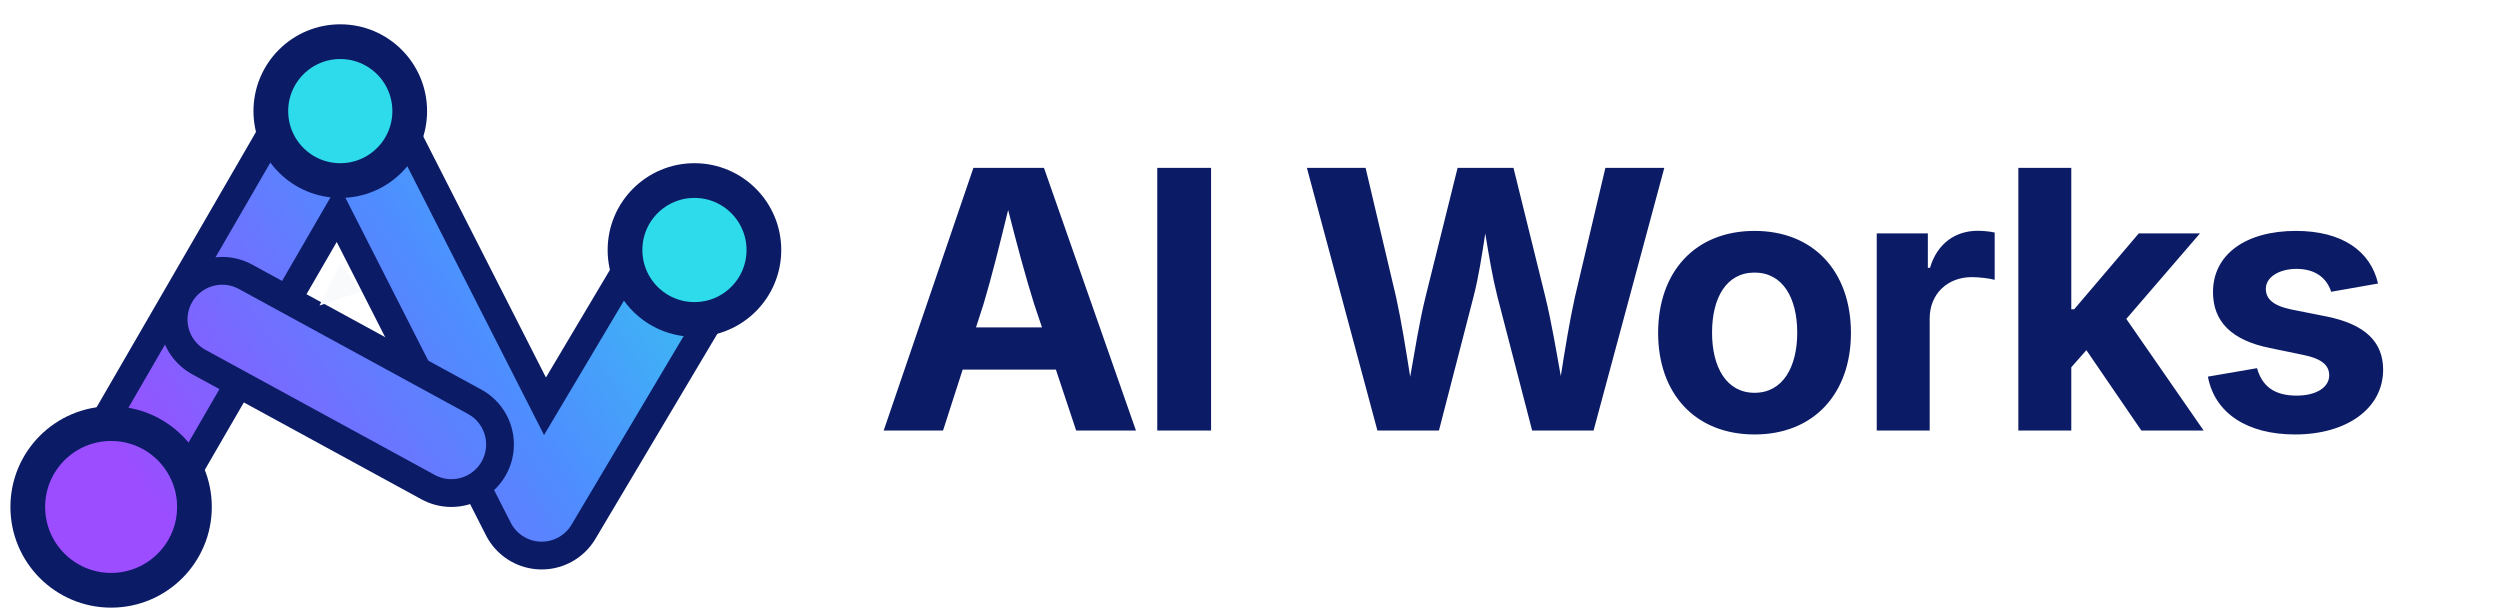
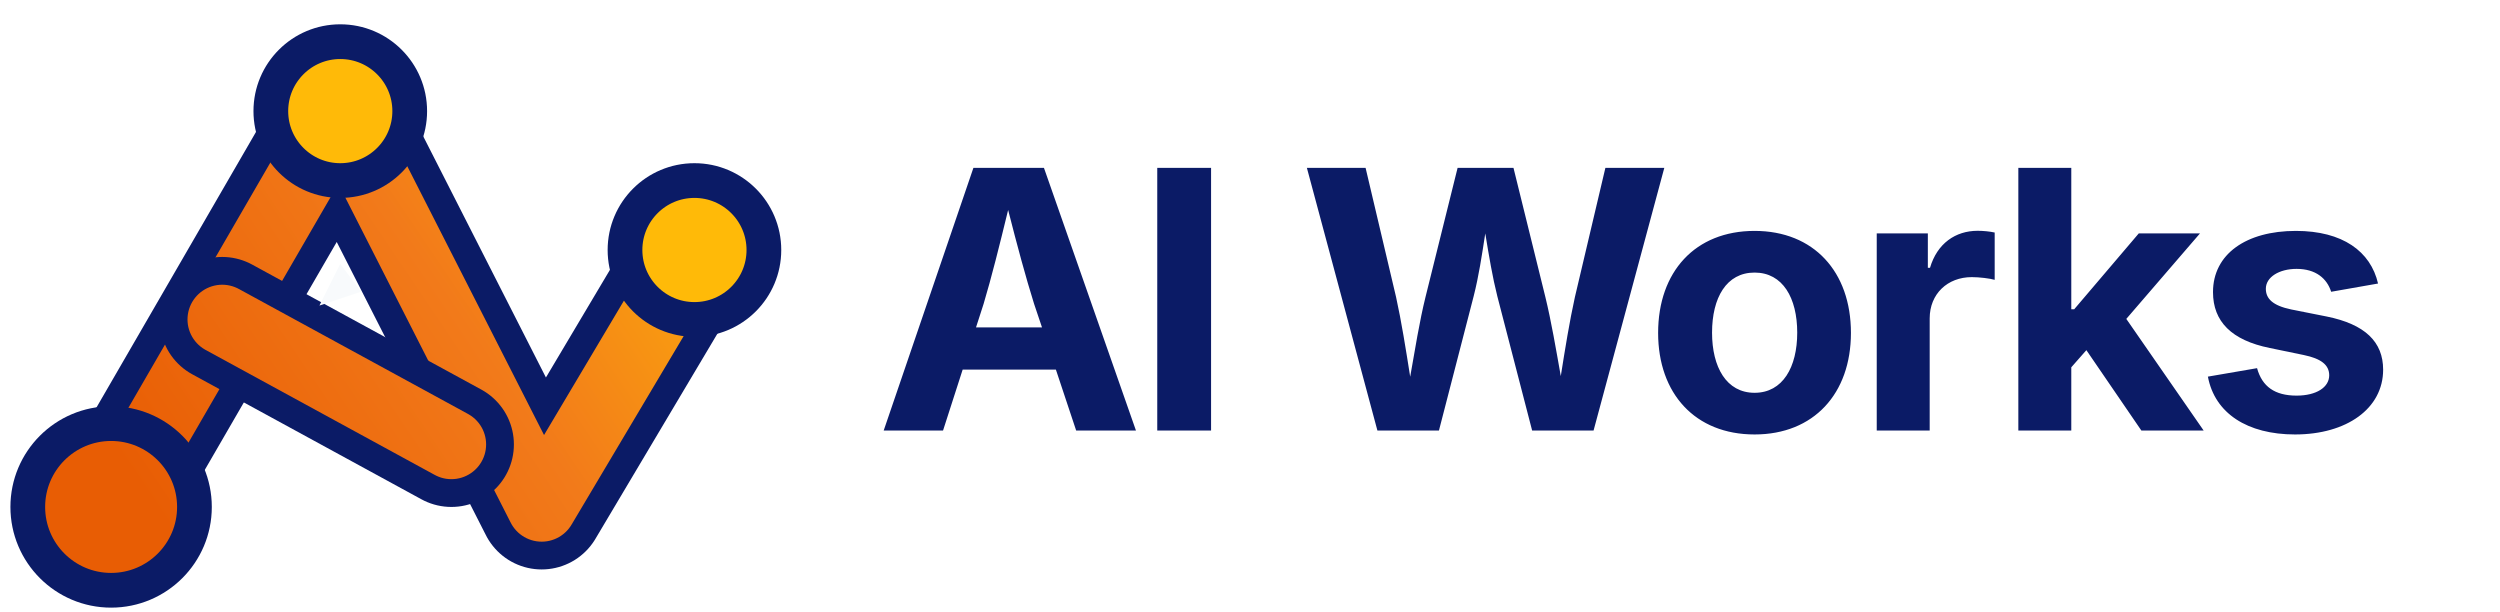
<svg xmlns="http://www.w3.org/2000/svg" width="360" height="88" viewBox="0 0 360 88" fill="none" role="img" aria-labelledby="logoTitle logoDesc">
  <defs>
    <linearGradient id="iconGradient" x1="20" y1="72" x2="106" y2="14" gradientUnits="userSpaceOnUse">
-       <stop offset="0" stop-color="#9B4DFF" />
-       <stop offset="0.5" stop-color="#4E8DFF" />
-       <stop offset="1" stop-color="#2EDBEB" />
+       <stop offset="0" stop-color="#E85D04" />
+       <stop offset="0.5" stop-color="#F27A1A" />
+       <stop offset="1" stop-color="#FFBA08" />
    </linearGradient>
  </defs>
  <g transform="translate(4 4)">
    <path d="M12 69L45 12L74 69L96 32" stroke="#0B1B66" stroke-width="18" stroke-linecap="round" stroke-linejoin="round" />
    <path d="M12 69L45 12L74 69L96 32" stroke="url(#iconGradient)" stroke-width="10" stroke-linecap="round" stroke-linejoin="round" />
    <path d="M28 42L61 60" stroke="#0B1B66" stroke-width="18" stroke-linecap="round" />
    <path d="M28 42L61 60" stroke="url(#iconGradient)" stroke-width="10" stroke-linecap="round" />
    <circle cx="12" cy="69" r="12" fill="url(#iconGradient)" stroke="#0B1B66" stroke-width="5" />
-     <circle cx="45" cy="12" r="10" fill="#2EDBEB" stroke="#0B1B66" stroke-width="5" />
-     <circle cx="96" cy="32" r="10" fill="#2EDBEB" stroke="#0B1B66" stroke-width="5" />
+     <circle cx="45" cy="12" r="10" fill="#FFBA08" stroke="#0B1B66" stroke-width="5" />
+     <circle cx="96" cy="32" r="10" fill="#FFBA08" stroke="#0B1B66" stroke-width="5" />
    <path d="M42 40L48 38L45 34" fill="#F8FAFC" />
  </g>
  <text x="126" y="62" fill="#0B1B66" font-family="Inter, Segoe UI, Arial, sans-serif" font-size="52" font-weight="700" letter-spacing="-1.6">AI Works</text>
</svg>
